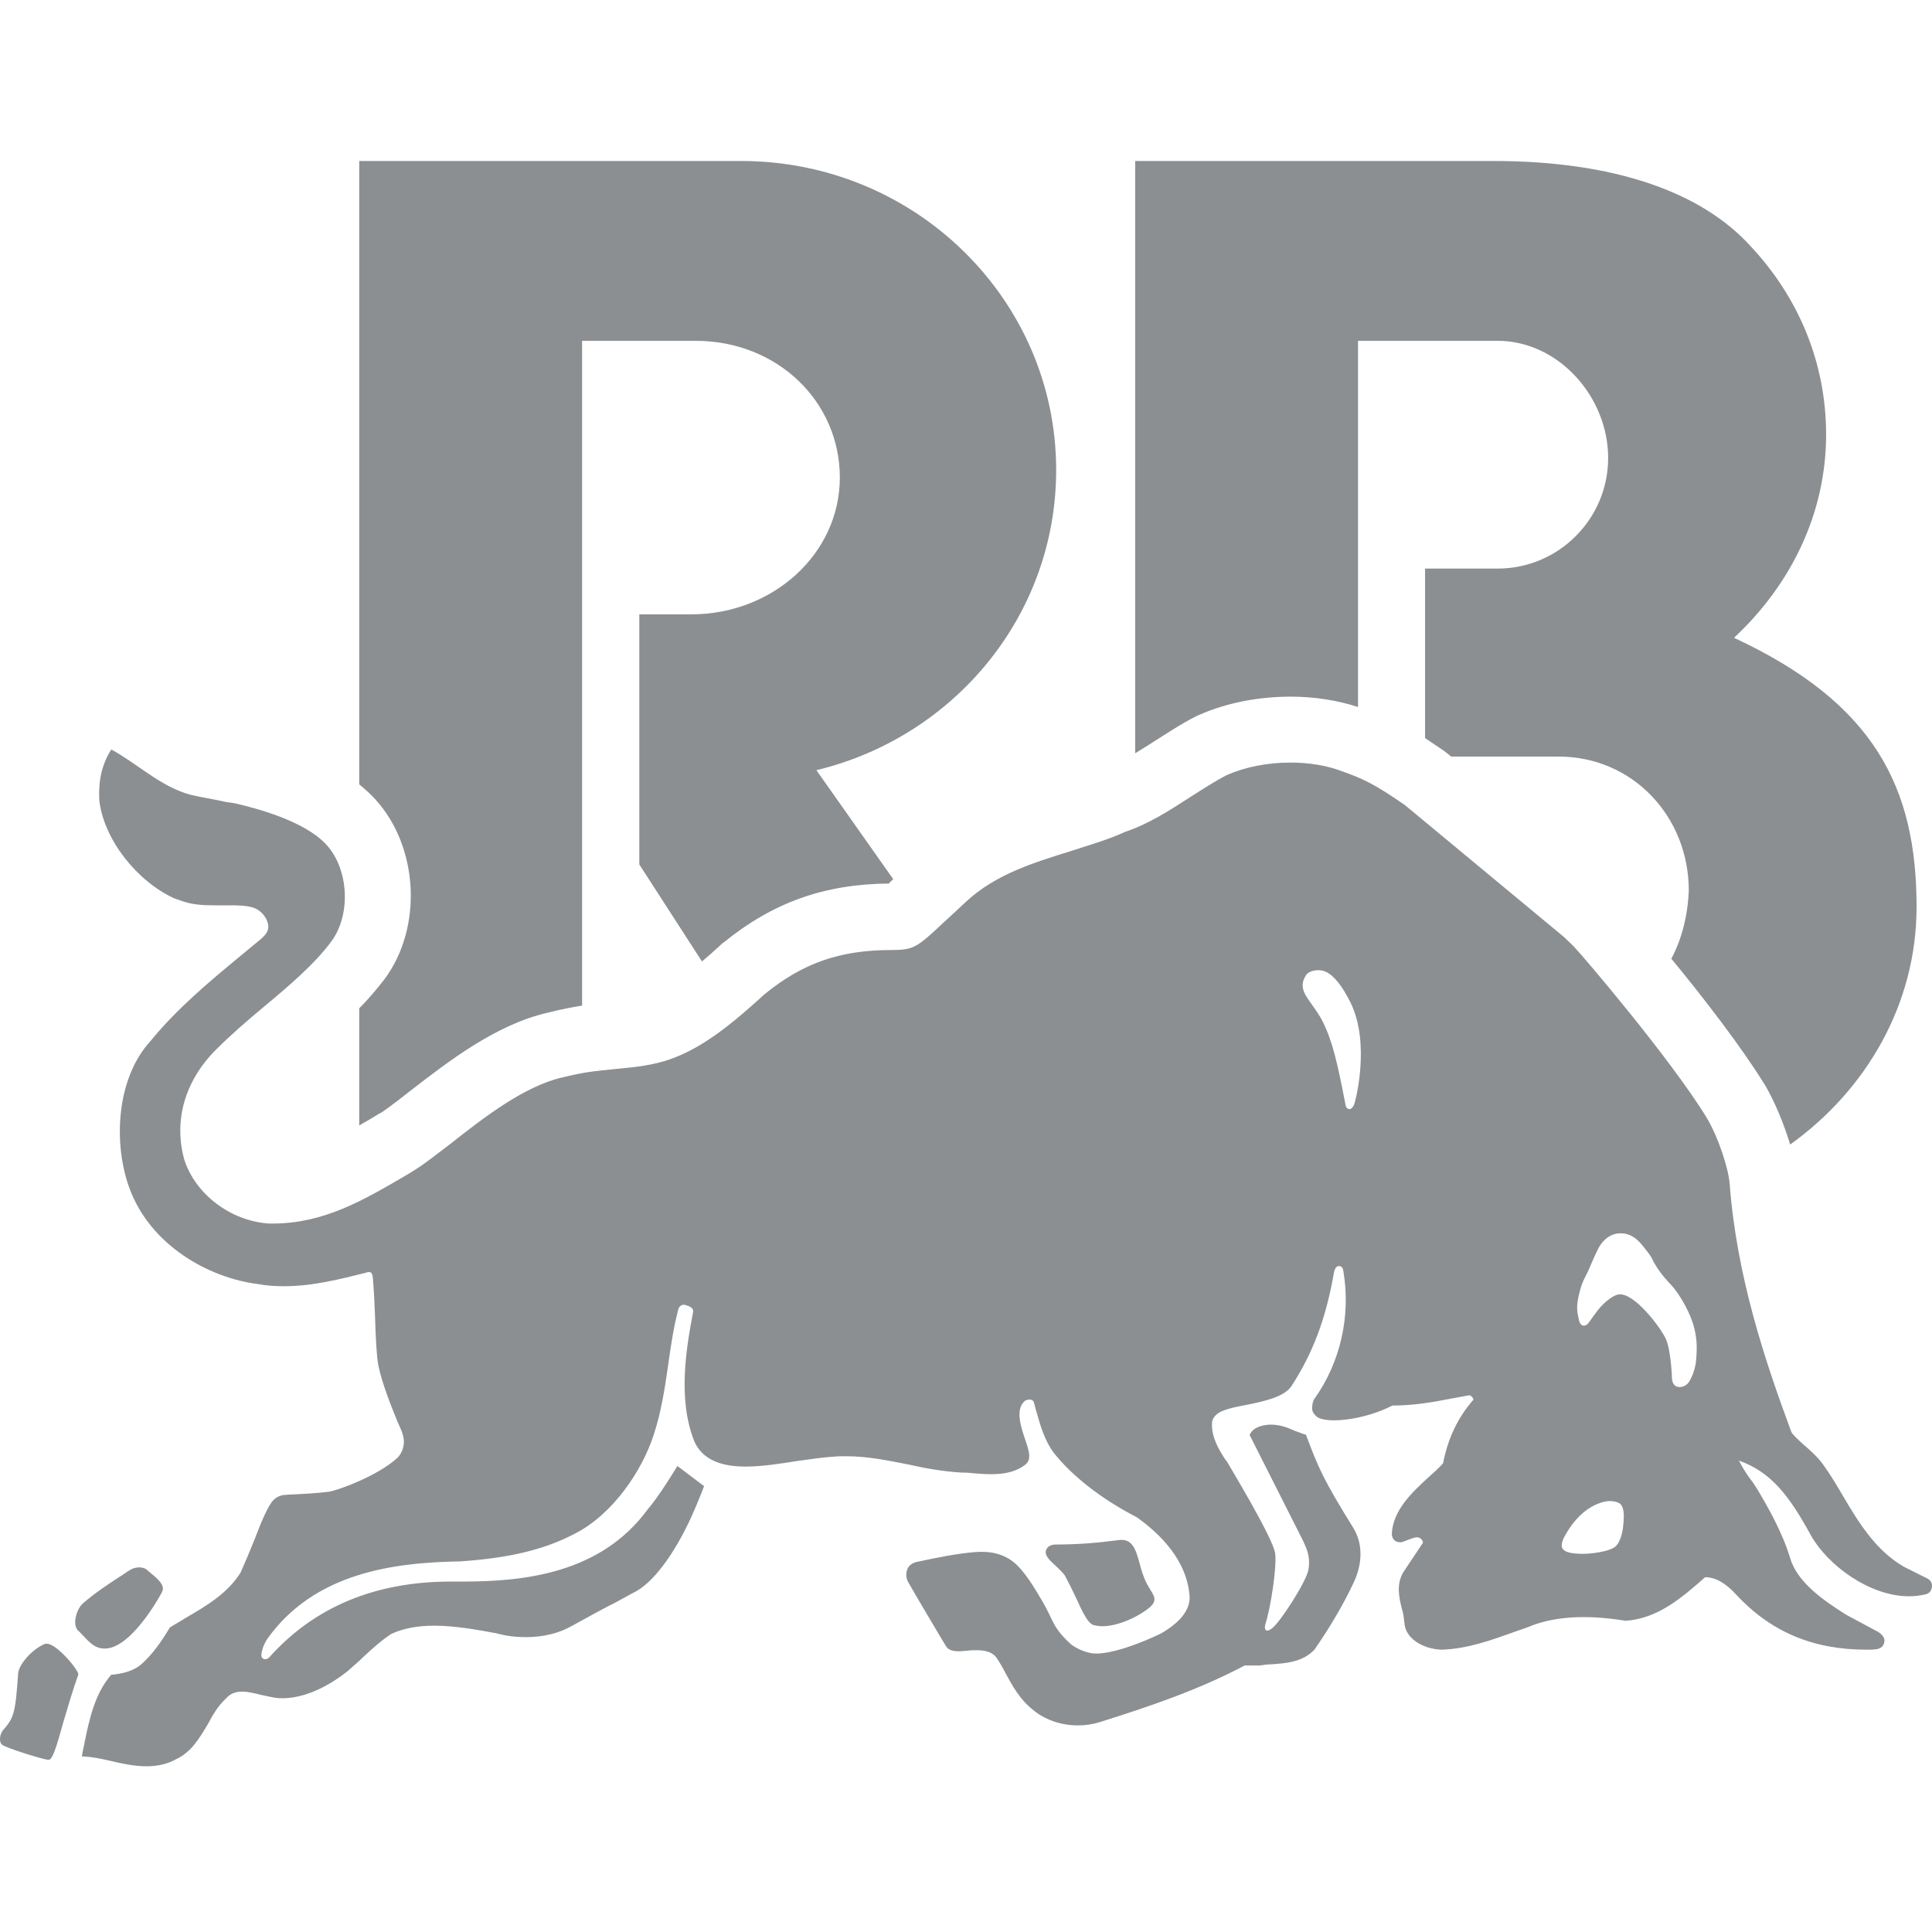
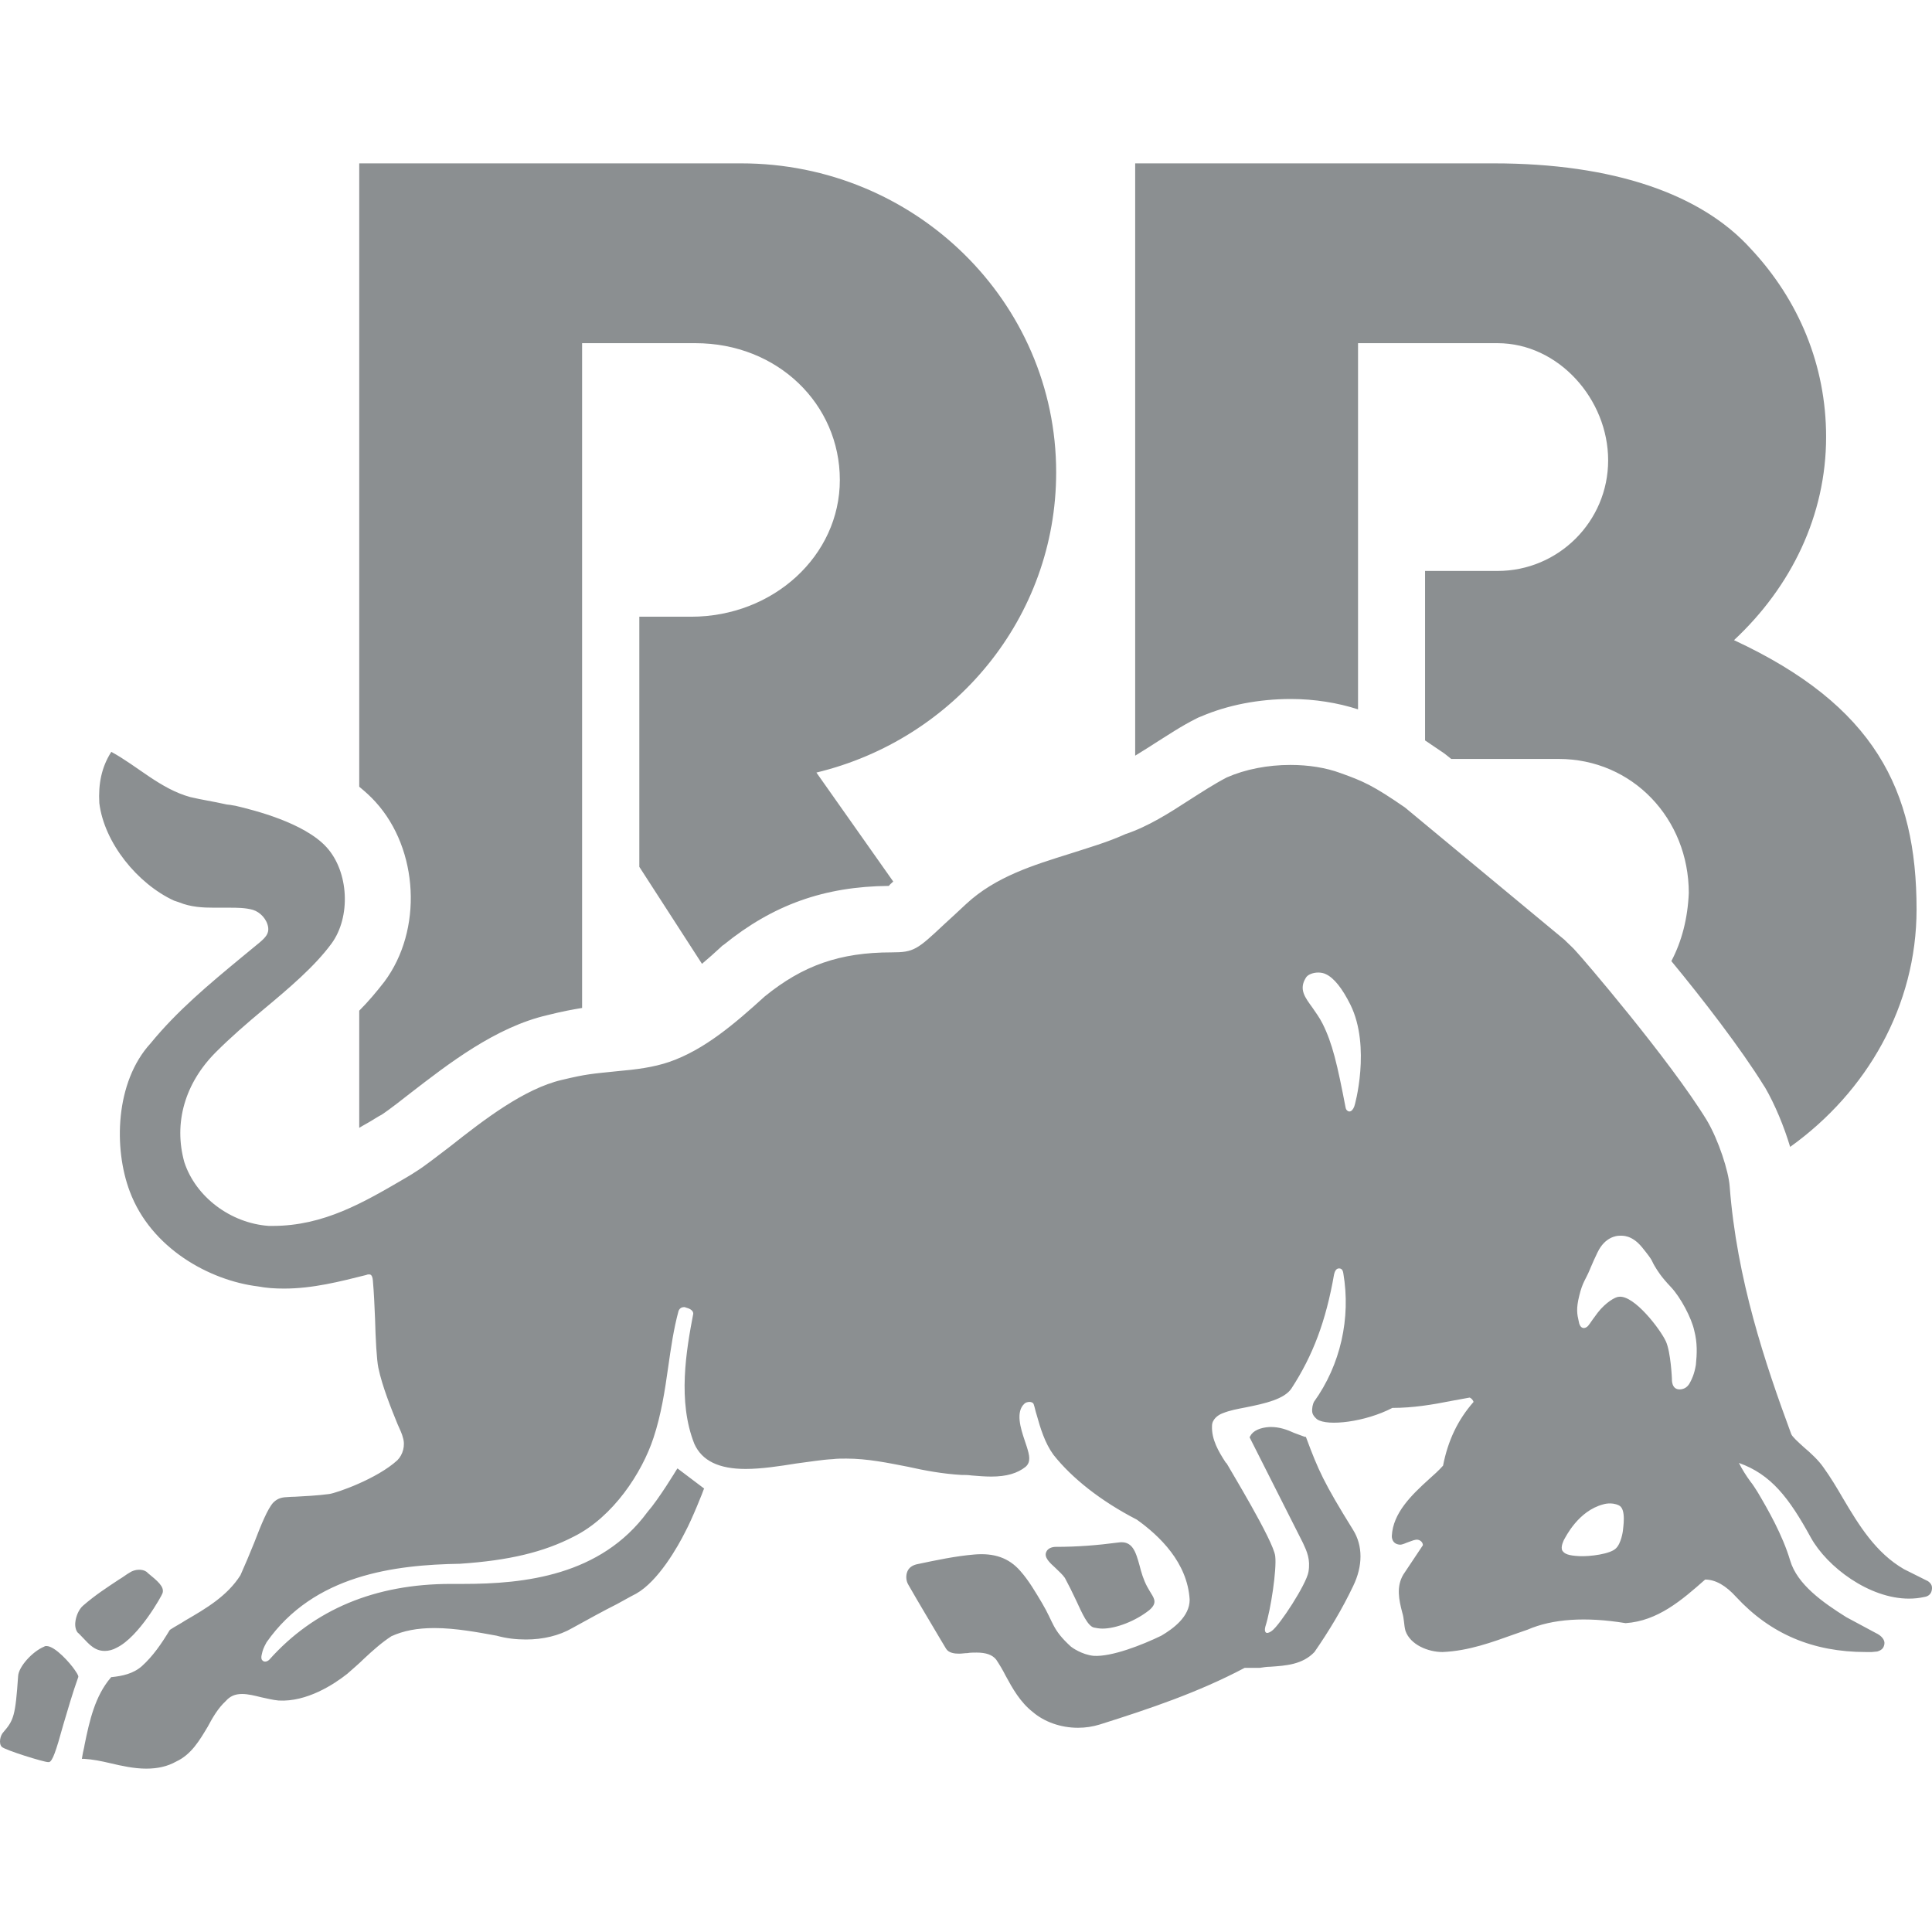
- <svg xmlns="http://www.w3.org/2000/svg" width="72" height="72" viewBox="0 0 72 72" version="1.1" id="svg1">
+ <svg xmlns="http://www.w3.org/2000/svg" width="288" height="288" viewBox="0 0 288 288" version="1.1" id="svg1">
  <defs id="defs1">
    <linearGradient id="linearGradient5">
      <stop style="stop-color:#8c25b7;stop-opacity:1;" offset="0" id="stop5" />
      <stop style="stop-color:#501563;stop-opacity:0.896;" offset="0.754" id="stop4" />
      <stop style="stop-color:#420f50;stop-opacity:0;" offset="1" id="stop3" />
    </linearGradient>
    <clipPath id="SVGID_00000031200753187932598880000001150051991276243373_">
      <rect id="use7" x="15" y="8.6" width="1020" height="332.8" style="stroke-width:3.4" />
    </clipPath>
  </defs>
-   <path style="fill:#8b8f91;stroke-width:11.56" d="m 404,184.2 c -0.8,0.5 -1.6,0.9 -2.4,1.4 v -21.5 c 1.7,-1.7 3.2,-3.5 4.6,-5.3 7.1,-9.5 6.3,-24.3 -1.6,-33 -0.9,-1 -1.9,-1.9 -3,-2.8 V 8.6 h 70.1 c 31.9,0 57.8,25.4 57.8,56.7 0,26.7 -18.7,49 -44,55.1 l 14.1,20 c -0.3,0.3 -0.6,0.5 -0.8,0.8 -11.9,0.1 -21.3,3.5 -30.3,10.8 l -0.3,0.2 -0.2,0.2 c -1.2,1.1 -2.3,2.1 -3.5,3.1 L 453,137.7 V 91.8 h 9.5 c 15.1,0 27.3,-11.2 27.3,-25.1 0,-13.9 -11.4,-25.1 -26.5,-25.1 h -20.8 v 122 c -1.8,0.3 -3.5,0.6 -6.3,1.3 -9.6,2.2 -18.3,9 -25.3,14.4 -3.8,3 -4.9,3.7 -5.2,3.9 -0.6,0.3 -1.2,0.7 -1.7,1 m 151.2,-73.7 0.4,-0.2 0.5,-0.2 c 4.9,-2.1 10.6,-3.2 16.5,-3.2 4.3,0 8.6,0.7 12.3,1.9 V 41.6 h 25.6 c 11.2,0 20.3,10.3 20.3,21.5 0,11.2 -9.1,20.3 -20.3,20.3 h -13.3 v 31.1 c 1,0.7 2.1,1.4 3.4,2.3 l 0.4,0.3 1,0.8 h 19.7 c 13.6,0 23.9,11 23.9,24.6 -0.2,4.7 -1.3,8.9 -3.2,12.5 5.7,6.9 12.8,16.1 17,22.9 l 0.2,0.3 c 1.8,3.1 3.5,7.2 4.6,10.9 14.1,-10.1 23.2,-25.9 23.2,-43.6 0,-21.9 -7.7,-37.4 -33.5,-49.4 10.5,-9.8 16.9,-22.9 16.9,-37.3 0,-13.1 -5,-25.1 -13.8,-34.5 C 647.9,14.2 631.7,8.6 609.8,8.6 H 544 v 108.7 c 1.1,-0.7 2.3,-1.4 3.5,-2.2 2.4,-1.5 4.9,-3.2 7.7,-4.6 m -22,161.9 c 1.1,2.4 2.1,4.6 3.2,4.9 0.5,0.1 1,0.2 1.6,0.2 2.5,0 6.1,-1.4 8.6,-3.4 1.4,-1.2 1,-2 0.3,-3.1 -0.2,-0.3 -0.4,-0.7 -0.7,-1.2 -0.7,-1.3 -1.1,-2.7 -1.4,-3.9 -0.7,-2.5 -1.3,-4.6 -3.9,-4.2 -3.8,0.5 -7.4,0.8 -11.5,0.8 -0.1,0 -1.3,0 -1.7,0.9 -0.5,1 0.6,2 1.7,3 0.6,0.6 1.3,1.2 1.7,1.8 0.6,1.1 1.4,2.7 2.1,4.2 m -189,8.3 c -0.1,0 -0.3,0 -0.4,0.1 -2.2,0.9 -4.7,3.7 -4.8,5.4 -0.5,7.3 -0.8,8.1 -2.7,10.3 -0.6,0.6 -0.9,2.1 -0.3,2.7 0.6,0.6 7.7,2.8 8.5,2.8 h 0.2 c 0.6,-0.2 1.2,-1.8 2.6,-6.9 0.8,-2.7 1.7,-5.8 2.7,-8.6 0.1,-0.2 0.1,-0.4 -0.6,-1.4 -0.8,-1.2 -3.6,-4.4 -5.2,-4.4 m 346,-10.3 c -0.1,0.7 -0.6,1.2 -1.4,1.3 -0.9,0.2 -1.8,0.3 -2.8,0.3 -7.3,0 -15,-5.8 -18,-11.2 -4,-7.3 -7.3,-11.6 -13.2,-13.7 v 0 c 0.6,1.2 1.3,2.3 2.1,3.4 0.5,0.6 0.9,1.3 1.3,1.9 1.9,3.2 4.6,7.9 6,12.6 1.3,4.4 6,7.7 10.3,10.4 l 5.4,2.9 c 1.1,0.5 1.7,1.3 1.6,2 -0.1,0.6 -0.3,1.1 -1.3,1.4 l -1,0.1 h -1.1 c -9.7,0 -17.5,-3.3 -23.8,-10.1 -1.9,-2.1 -3.8,-3.2 -5.7,-3.2 -4.3,3.8 -8.7,7.6 -14.6,8 -7.3,-1.2 -13.4,-0.8 -18,1.2 -0.8,0.3 -1.5,0.5 -2.3,0.8 -4.2,1.5 -8.5,3.1 -13.3,3.3 -2.6,0 -5.9,-1.3 -6.8,-3.9 -0.3,-1.1 -0.2,-2.1 -0.6,-3.4 -0.6,-2.3 -1.1,-4.7 0.2,-6.9 l 3.6,-5.4 c 0,-0.5 -0.4,-0.9 -0.9,-1 -0.5,-0.1 -1.1,0.2 -1.7,0.4 -0.6,0.2 -1.1,0.5 -1.6,0.5 -1.6,-0.1 -1.5,-1.6 -1.5,-1.6 0.2,-4.2 3.6,-7.5 6.8,-10.4 0.9,-0.8 1.8,-1.6 2.6,-2.5 0.9,-4.6 2.7,-8.4 5.6,-11.7 -0.1,-0.3 -0.3,-0.6 -0.7,-0.8 l -3.3,0.6 c -3.5,0.7 -7.1,1.3 -10.9,1.3 -5,2.6 -11.9,3.4 -13.8,2.1 0,0 -0.8,-0.6 -0.9,-1.3 -0.1,-0.7 0.1,-1.5 0.3,-1.9 4.9,-6.8 6.8,-15.4 5.4,-23.6 -0.1,-0.7 -0.4,-0.9 -0.8,-0.9 -0.6,0 -0.8,0.7 -0.9,1.1 -1.5,8.6 -3.9,14.9 -7.8,20.9 -1.3,2 -4.9,2.8 -8.4,3.5 -1.5,0.3 -2.8,0.5 -4.3,1.1 -0.8,0.3 -1.9,1.1 -1.9,2.3 -0.1,2.5 1.2,4.7 2.5,6.7 l 0.2,0.2 c 0.3,0.6 8.6,14.2 8.9,17 0.3,2.4 -0.8,9.8 -1.8,12.9 -0.3,1.1 0.2,1.2 0.3,1.2 0.2,0 0.5,-0.1 0.9,-0.4 1.4,-1 6.3,-8.5 6.7,-10.8 0.4,-2.3 -0.3,-3.8 -1,-5.3 l -9.8,-19.4 0.1,-0.2 c 0.5,-1 1.8,-1.6 3.6,-1.7 h 0.2 c 1.6,0 3,0.5 4.3,1.1 0.6,0.2 1.3,0.5 1.9,0.7 h 0.2 l 0.1,0.2 c 2.2,5.9 3.2,8.2 8.6,16.9 1.8,2.9 1.8,6.6 0,10.3 -2,4.2 -4.4,8.2 -7.1,12.1 -2.2,2.3 -5.2,2.5 -8.1,2.7 -0.6,0 -1.3,0.1 -1.9,0.2 h -2.8 c -8.5,4.5 -17.4,7.5 -26.6,10.4 -1.3,0.4 -2.6,0.6 -4,0.6 -3.2,0 -6.2,-1.1 -8.3,-2.9 -2.3,-1.8 -3.7,-4.3 -5,-6.7 -0.5,-1 -1.1,-2 -1.7,-2.9 -0.7,-0.9 -1.9,-1.3 -3.6,-1.3 -0.6,0 -1.2,0 -1.7,0.1 -0.5,0 -1,0.1 -1.5,0.1 -0.8,0 -1.9,-0.1 -2.4,-0.9 l -0.9,-1.5 c -2,-3.4 -4,-6.7 -6,-10.2 -0.5,-0.8 -0.5,-1.8 -0.2,-2.5 0.3,-0.7 0.9,-1.1 1.7,-1.3 3.8,-0.8 7.1,-1.5 10.6,-1.8 3.6,-0.3 6.3,0.6 8.4,3 1.6,1.8 2.8,3.9 4,5.9 2.2,3.7 1.8,4.8 5.3,8 0.1,0.1 2,1.5 4.2,1.7 3.3,0.2 8.9,-2 12.4,-3.7 2.2,-1.3 5.2,-3.5 5.2,-6.6 -0.4,-6.8 -5.5,-11.7 -9.7,-14.7 -6.6,-3.4 -11.9,-7.6 -15.3,-11.9 -1.6,-2.2 -2.4,-4.9 -3.1,-7.4 -0.2,-0.6 -0.3,-1.2 -0.5,-1.8 -0.1,-0.4 -0.5,-0.5 -0.8,-0.5 -0.3,0 -0.7,0.1 -0.9,0.3 -1.7,1.5 -0.7,4.6 0,6.7 l 0.3,0.9 0.1,0.3 c 0.5,1.6 0.8,2.8 -0.2,3.7 -1.5,1.2 -3.5,1.8 -6.3,1.8 -1.2,0 -2.4,-0.1 -3.6,-0.2 -0.7,-0.1 -1.3,-0.1 -1.9,-0.1 -3.4,-0.2 -6.7,-0.8 -9.8,-1.5 -3.6,-0.7 -7.4,-1.5 -11.3,-1.5 -0.9,0 -1.7,0 -2.5,0.1 -2,0.1 -4.3,0.5 -6.7,0.8 -3.1,0.5 -6.4,1 -9.3,1 -4.9,0 -8,-1.5 -9.4,-4.6 -3.1,-7.8 -1.5,-17.1 -0.2,-23.9 0,-0.7 -0.9,-1 -1.3,-1.1 -0.2,-0.1 -0.3,-0.1 -0.4,-0.1 -0.4,0 -0.8,0.2 -1,0.7 -0.9,3.3 -1.4,6.8 -1.9,10.3 -0.6,4.3 -1.3,8.8 -2.7,13 -2.1,6.4 -7.4,14.5 -14.6,18.1 -5.6,2.9 -12,4.4 -20.9,5 -12,0.2 -26.8,2 -35.5,14.4 -0.6,1.1 -0.7,1.4 -0.9,2.3 -0.1,0.4 -0.1,0.8 0.1,1 0.3,0.4 0.9,0.3 1.3,-0.1 8.2,-9.2 19.4,-13.9 33.3,-13.9 h 2.3 c 11.2,0 25.2,-1.5 33.8,-13.2 2.1,-2.4 5.3,-7.7 5.3,-7.7 l 0.2,-0.3 4.9,3.7 -0.1,0.2 c 0,0.1 -2.1,5.4 -3.4,7.8 -1.3,2.6 -4.9,9 -9,11.3 -1,0.5 -2.2,1.2 -3.5,1.9 -2.4,1.2 -5.3,2.8 -8.2,4.4 -2.4,1.4 -5.4,2.1 -8.5,2.1 -1.8,0 -3.6,-0.2 -5.4,-0.7 -3.3,-0.6 -7.5,-1.4 -11.4,-1.4 -3.2,0 -5.7,0.5 -7.9,1.5 -1.7,1.1 -3.4,2.6 -5,4.1 -1,1 -2.1,1.9 -3.1,2.8 -2.4,1.9 -7.4,5.2 -12.6,4.9 -1.1,-0.1 -2.2,-0.4 -3.2,-0.6 -1.2,-0.3 -2.4,-0.6 -3.5,-0.6 -1.3,0 -2.2,0.4 -3,1.3 -1.4,1.3 -2.4,3 -3.3,4.7 -1.5,2.5 -3,5.1 -5.8,6.4 -1.6,0.9 -3.4,1.3 -5.5,1.3 -2.2,0 -4.5,-0.5 -6.6,-1 -1.7,-0.4 -3.2,-0.7 -4.8,-0.8 h -0.4 l 0.1,-0.6 c 0.1,-0.7 0.3,-1.3 0.4,-2 0.9,-4.4 1.9,-8.9 4.8,-12.3 l 0.1,-0.1 h 0.1 c 1.9,-0.2 3.9,-0.6 5.5,-2 2,-1.8 3.6,-4.1 5.1,-6.6 l 0.1,-0.1 c 0.9,-0.6 1.9,-1.1 2.8,-1.7 3.8,-2.2 7.7,-4.5 10.1,-8.3 0.8,-1.8 1.7,-3.9 2.5,-5.9 1.3,-3.4 2.5,-6.3 3.5,-7.4 0.6,-0.6 1.2,-0.9 2.1,-1 0.4,0 1,-0.1 1.9,-0.1 1.7,-0.1 4.1,-0.2 6.3,-0.5 1.4,-0.2 8.8,-2.8 12.5,-6.2 1,-1 1.5,-2.7 1,-4.2 -0.1,-0.5 -0.5,-1.4 -1,-2.5 -1.1,-2.7 -2.8,-6.9 -3.5,-10.3 -0.3,-1.5 -0.5,-5.2 -0.6,-9 -0.1,-2.4 -0.2,-4.8 -0.4,-7 -0.1,-1.1 -0.5,-1.1 -0.7,-1.1 -0.1,0 -0.3,0 -0.5,0.1 -4.8,1.2 -9.8,2.5 -15.1,2.5 -1.7,0 -3.2,-0.1 -4.8,-0.4 -8.9,-1.1 -19.6,-7 -23.5,-17.4 -3,-7.9 -2.7,-20.1 3.8,-27.2 4.9,-6 10.8,-10.9 16.6,-15.7 1.1,-0.9 2.3,-1.9 3.4,-2.8 1.2,-1 1.7,-1.7 1.6,-2.7 -0.2,-1.6 -1.5,-2.9 -2.8,-3.3 -1.4,-0.4 -3,-0.4 -4.3,-0.4 h -1.4 -1.4 c -2.1,0 -4.3,-0.1 -6.5,-1 l -0.9,-0.3 c -6.7,-3.1 -12.8,-10.6 -13.7,-17.9 -0.2,-3.5 0.4,-6.6 2.2,-9.4 4.8,2.6 9,6.8 14.5,8.3 2.1,0.5 4.2,0.8 6.4,1.3 0.3,0.1 0.9,0.1 1.3,0.2 l 0.6,0.1 c 3.4,0.8 12.6,3.1 16.7,7.6 4.1,4.5 4.5,12.8 0.9,17.7 -3.1,4.2 -7.7,8.1 -12.5,12.1 -3,2.5 -6,5.1 -8.7,7.8 -5.7,5.7 -7.8,13 -5.8,20.2 2.1,6.4 8.5,11.2 15.5,11.7 h 0.7 c 9.4,0 16.7,-4.3 24.4,-8.8 0.7,-0.4 1.5,-0.9 2.1,-1.3 1.3,-0.8 4,-2.9 6.1,-4.5 6.2,-4.9 13.6,-10.6 20.5,-12.2 4.6,-1.1 5.4,-1.1 10.2,-1.6 3.4,-0.3 6.6,-0.7 9.5,-1.7 6.4,-2.2 12,-7 17.5,-12 7,-5.7 13.8,-8.1 23.3,-8.1 4.1,0 4.7,-0.5 9.7,-5.2 1.1,-1 2.4,-2.2 4,-3.7 5.4,-5 12.3,-7.1 19,-9.2 3.4,-1.1 6.9,-2.1 10.2,-3.6 4.2,-1.4 8.1,-3.9 11.8,-6.3 2.2,-1.4 4.5,-2.9 6.8,-4.1 3.4,-1.5 7.5,-2.3 11.7,-2.3 3.3,0 6.5,0.5 9.2,1.5 4.2,1.5 6,2.3 11.8,6.3 l 29.3,24.3 0.4,0.4 c 0.5,0.5 1.2,1.1 1.7,1.7 0.9,0.9 17.2,19.9 24,31 2.2,3.7 4,9.4 4.2,12.1 1.3,17.1 6.5,32.5 11.3,45.5 0.2,0.5 1.2,1.4 2.3,2.4 1.3,1.1 2.7,2.4 3.6,3.7 1.3,1.8 2.5,3.8 3.6,5.7 2.9,4.9 6,10 11.2,13 l 4.4,2.2 c 0.7,0.5 0.8,1 0.7,1.6 M 583.5,163 c -1.5,-3 -3,-4.9 -4.5,-5.6 -0.4,-0.2 -0.9,-0.3 -1.4,-0.3 -1,0 -2,0.4 -2.3,1 -1.3,2.1 -0.1,3.6 1.2,5.4 0.6,0.9 1.3,1.8 1.9,3 1.8,3.6 2.7,7.5 4.2,15.3 0.1,0.7 0.6,0.8 0.7,0.8 0.4,0 0.7,-0.4 0.9,-0.9 0.1,-0.1 3.1,-11 -0.7,-18.7 m 49.3,91.9 c -1.4,-0.7 -2.9,-0.2 -2.9,-0.2 -4.6,1.2 -6.9,6 -7.2,6.5 0,0 -0.7,1.3 -0.3,2 0.4,0.6 1.1,0.9 3.1,1 2,0.1 5.7,-0.4 6.7,-1.4 1,-0.9 1.3,-3.2 1.3,-3.2 0,-0.4 0.7,-4 -0.7,-4.7 m 13.8,-32.1 c -0.5,-2.3 -2.5,-6.1 -4.3,-8 -1.8,-1.9 -2.4,-2.9 -3,-3.9 -0.6,-1 -0.1,-0.7 -2.3,-3.4 -1.9,-2.3 -3.6,-2.1 -4.1,-2.1 0,0 -2,-0.1 -3.5,2.1 -0.6,0.8 -2,4.2 -2,4.2 -0.7,1.7 -1.3,2.2 -1.9,4.7 -0.6,2.4 -0.4,3.4 -0.1,4.7 0.2,1.3 0.9,1.4 1.4,1.1 0.5,-0.3 0.5,-0.6 2.1,-2.7 1.4,-1.8 3.2,-2.9 3.9,-2.9 2.8,-0.3 7.6,6 8.6,8.2 0.9,2 1.1,6.8 1.1,6.8 0,0.2 -0.1,2 1.4,2 1.3,0 1.8,-1 2,-1.4 0.2,-0.4 0.7,-1.3 1,-3.1 0.2,-2 0.3,-4 -0.3,-6.3 m -294.4,57.7 c 0.6,0.5 1.4,1.1 2.7,1.1 0.7,0 1.5,-0.2 2.2,-0.6 4.1,-2 8.3,-9.6 8.4,-10 0.4,-1.2 -1,-2.3 -2.7,-3.7 l -0.2,-0.2 c -0.8,-0.6 -2.2,-0.5 -3.1,0.1 -0.7,0.4 -1.3,0.9 -2,1.3 -2.1,1.4 -4.3,2.8 -6.6,4.8 -0.8,0.7 -1.3,2 -1.4,3 -0.1,0.8 0.1,1.5 0.4,1.9 0.3,0.2 1.9,2 2.3,2.3" clip-path="url(#SVGID_00000031200753187932598880000001150051991276243373_)" id="path36" transform="matrix(0.2030686,0,0,0.2030686,-68.16465,4.253609)" />
+   <path style="fill:#8b8f91;stroke-width:11.56" d="m 404,184.2 c -0.8,0.5 -1.6,0.9 -2.4,1.4 v -21.5 c 1.7,-1.7 3.2,-3.5 4.6,-5.3 7.1,-9.5 6.3,-24.3 -1.6,-33 -0.9,-1 -1.9,-1.9 -3,-2.8 V 8.6 h 70.1 c 31.9,0 57.8,25.4 57.8,56.7 0,26.7 -18.7,49 -44,55.1 l 14.1,20 c -0.3,0.3 -0.6,0.5 -0.8,0.8 -11.9,0.1 -21.3,3.5 -30.3,10.8 l -0.3,0.2 -0.2,0.2 c -1.2,1.1 -2.3,2.1 -3.5,3.1 L 453,137.7 V 91.8 h 9.5 c 15.1,0 27.3,-11.2 27.3,-25.1 0,-13.9 -11.4,-25.1 -26.5,-25.1 h -20.8 v 122 c -1.8,0.3 -3.5,0.6 -6.3,1.3 -9.6,2.2 -18.3,9 -25.3,14.4 -3.8,3 -4.9,3.7 -5.2,3.9 -0.6,0.3 -1.2,0.7 -1.7,1 m 151.2,-73.7 0.4,-0.2 0.5,-0.2 c 4.9,-2.1 10.6,-3.2 16.5,-3.2 4.3,0 8.6,0.7 12.3,1.9 V 41.6 h 25.6 c 11.2,0 20.3,10.3 20.3,21.5 0,11.2 -9.1,20.3 -20.3,20.3 h -13.3 v 31.1 c 1,0.7 2.1,1.4 3.4,2.3 l 0.4,0.3 1,0.8 h 19.7 c 13.6,0 23.9,11 23.9,24.6 -0.2,4.7 -1.3,8.9 -3.2,12.5 5.7,6.9 12.8,16.1 17,22.9 l 0.2,0.3 c 1.8,3.1 3.5,7.2 4.6,10.9 14.1,-10.1 23.2,-25.9 23.2,-43.6 0,-21.9 -7.7,-37.4 -33.5,-49.4 10.5,-9.8 16.9,-22.9 16.9,-37.3 0,-13.1 -5,-25.1 -13.8,-34.5 C 647.9,14.2 631.7,8.6 609.8,8.6 H 544 v 108.7 c 1.1,-0.7 2.3,-1.4 3.5,-2.2 2.4,-1.5 4.9,-3.2 7.7,-4.6 m -22,161.9 c 1.1,2.4 2.1,4.6 3.2,4.9 0.5,0.1 1,0.2 1.6,0.2 2.5,0 6.1,-1.4 8.6,-3.4 1.4,-1.2 1,-2 0.3,-3.1 -0.2,-0.3 -0.4,-0.7 -0.7,-1.2 -0.7,-1.3 -1.1,-2.7 -1.4,-3.9 -0.7,-2.5 -1.3,-4.6 -3.9,-4.2 -3.8,0.5 -7.4,0.8 -11.5,0.8 -0.1,0 -1.3,0 -1.7,0.9 -0.5,1 0.6,2 1.7,3 0.6,0.6 1.3,1.2 1.7,1.8 0.6,1.1 1.4,2.7 2.1,4.2 m -189,8.3 c -0.1,0 -0.3,0 -0.4,0.1 -2.2,0.9 -4.7,3.7 -4.8,5.4 -0.5,7.3 -0.8,8.1 -2.7,10.3 -0.6,0.6 -0.9,2.1 -0.3,2.7 0.6,0.6 7.7,2.8 8.5,2.8 h 0.2 c 0.6,-0.2 1.2,-1.8 2.6,-6.9 0.8,-2.7 1.7,-5.8 2.7,-8.6 0.1,-0.2 0.1,-0.4 -0.6,-1.4 -0.8,-1.2 -3.6,-4.4 -5.2,-4.4 m 346,-10.3 c -0.1,0.7 -0.6,1.2 -1.4,1.3 -0.9,0.2 -1.8,0.3 -2.8,0.3 -7.3,0 -15,-5.8 -18,-11.2 -4,-7.3 -7.3,-11.6 -13.2,-13.7 v 0 c 0.6,1.2 1.3,2.3 2.1,3.4 0.5,0.6 0.9,1.3 1.3,1.9 1.9,3.2 4.6,7.9 6,12.6 1.3,4.4 6,7.7 10.3,10.4 l 5.4,2.9 c 1.1,0.5 1.7,1.3 1.6,2 -0.1,0.6 -0.3,1.1 -1.3,1.4 l -1,0.1 h -1.1 c -9.7,0 -17.5,-3.3 -23.8,-10.1 -1.9,-2.1 -3.8,-3.2 -5.7,-3.2 -4.3,3.8 -8.7,7.6 -14.6,8 -7.3,-1.2 -13.4,-0.8 -18,1.2 -0.8,0.3 -1.5,0.5 -2.3,0.8 -4.2,1.5 -8.5,3.1 -13.3,3.3 -2.6,0 -5.9,-1.3 -6.8,-3.9 -0.3,-1.1 -0.2,-2.1 -0.6,-3.4 -0.6,-2.3 -1.1,-4.7 0.2,-6.9 l 3.6,-5.4 c 0,-0.5 -0.4,-0.9 -0.9,-1 -0.5,-0.1 -1.1,0.2 -1.7,0.4 -0.6,0.2 -1.1,0.5 -1.6,0.5 -1.6,-0.1 -1.5,-1.6 -1.5,-1.6 0.2,-4.2 3.6,-7.5 6.8,-10.4 0.9,-0.8 1.8,-1.6 2.6,-2.5 0.9,-4.6 2.7,-8.4 5.6,-11.7 -0.1,-0.3 -0.3,-0.6 -0.7,-0.8 l -3.3,0.6 c -3.5,0.7 -7.1,1.3 -10.9,1.3 -5,2.6 -11.9,3.4 -13.8,2.1 0,0 -0.8,-0.6 -0.9,-1.3 -0.1,-0.7 0.1,-1.5 0.3,-1.9 4.9,-6.8 6.8,-15.4 5.4,-23.6 -0.1,-0.7 -0.4,-0.9 -0.8,-0.9 -0.6,0 -0.8,0.7 -0.9,1.1 -1.5,8.6 -3.9,14.9 -7.8,20.9 -1.3,2 -4.9,2.8 -8.4,3.5 -1.5,0.3 -2.8,0.5 -4.3,1.1 -0.8,0.3 -1.9,1.1 -1.9,2.3 -0.1,2.5 1.2,4.7 2.5,6.7 l 0.2,0.2 c 0.3,0.6 8.6,14.2 8.9,17 0.3,2.4 -0.8,9.8 -1.8,12.9 -0.3,1.1 0.2,1.2 0.3,1.2 0.2,0 0.5,-0.1 0.9,-0.4 1.4,-1 6.3,-8.5 6.7,-10.8 0.4,-2.3 -0.3,-3.8 -1,-5.3 l -9.8,-19.4 0.1,-0.2 c 0.5,-1 1.8,-1.6 3.6,-1.7 h 0.2 c 1.6,0 3,0.5 4.3,1.1 0.6,0.2 1.3,0.5 1.9,0.7 h 0.2 l 0.1,0.2 c 2.2,5.9 3.2,8.2 8.6,16.9 1.8,2.9 1.8,6.6 0,10.3 -2,4.2 -4.4,8.2 -7.1,12.1 -2.2,2.3 -5.2,2.5 -8.1,2.7 -0.6,0 -1.3,0.1 -1.9,0.2 h -2.8 c -8.5,4.5 -17.4,7.5 -26.6,10.4 -1.3,0.4 -2.6,0.6 -4,0.6 -3.2,0 -6.2,-1.1 -8.3,-2.9 -2.3,-1.8 -3.7,-4.3 -5,-6.7 -0.5,-1 -1.1,-2 -1.7,-2.9 -0.7,-0.9 -1.9,-1.3 -3.6,-1.3 -0.6,0 -1.2,0 -1.7,0.1 -0.5,0 -1,0.1 -1.5,0.1 -0.8,0 -1.9,-0.1 -2.4,-0.9 l -0.9,-1.5 c -2,-3.4 -4,-6.7 -6,-10.2 -0.5,-0.8 -0.5,-1.8 -0.2,-2.5 0.3,-0.7 0.9,-1.1 1.7,-1.3 3.8,-0.8 7.1,-1.5 10.6,-1.8 3.6,-0.3 6.3,0.6 8.4,3 1.6,1.8 2.8,3.9 4,5.9 2.2,3.7 1.8,4.8 5.3,8 0.1,0.1 2,1.5 4.2,1.7 3.3,0.2 8.9,-2 12.4,-3.7 2.2,-1.3 5.2,-3.5 5.2,-6.6 -0.4,-6.8 -5.5,-11.7 -9.7,-14.7 -6.6,-3.4 -11.9,-7.6 -15.3,-11.9 -1.6,-2.2 -2.4,-4.9 -3.1,-7.4 -0.2,-0.6 -0.3,-1.2 -0.5,-1.8 -0.1,-0.4 -0.5,-0.5 -0.8,-0.5 -0.3,0 -0.7,0.1 -0.9,0.3 -1.7,1.5 -0.7,4.6 0,6.7 l 0.3,0.9 0.1,0.3 c 0.5,1.6 0.8,2.8 -0.2,3.7 -1.5,1.2 -3.5,1.8 -6.3,1.8 -1.2,0 -2.4,-0.1 -3.6,-0.2 -0.7,-0.1 -1.3,-0.1 -1.9,-0.1 -3.4,-0.2 -6.7,-0.8 -9.8,-1.5 -3.6,-0.7 -7.4,-1.5 -11.3,-1.5 -0.9,0 -1.7,0 -2.5,0.1 -2,0.1 -4.3,0.5 -6.7,0.8 -3.1,0.5 -6.4,1 -9.3,1 -4.9,0 -8,-1.5 -9.4,-4.6 -3.1,-7.8 -1.5,-17.1 -0.2,-23.9 0,-0.7 -0.9,-1 -1.3,-1.1 -0.2,-0.1 -0.3,-0.1 -0.4,-0.1 -0.4,0 -0.8,0.2 -1,0.7 -0.9,3.3 -1.4,6.8 -1.9,10.3 -0.6,4.3 -1.3,8.8 -2.7,13 -2.1,6.4 -7.4,14.5 -14.6,18.1 -5.6,2.9 -12,4.4 -20.9,5 -12,0.2 -26.8,2 -35.5,14.4 -0.6,1.1 -0.7,1.4 -0.9,2.3 -0.1,0.4 -0.1,0.8 0.1,1 0.3,0.4 0.9,0.3 1.3,-0.1 8.2,-9.2 19.4,-13.9 33.3,-13.9 h 2.3 c 11.2,0 25.2,-1.5 33.8,-13.2 2.1,-2.4 5.3,-7.7 5.3,-7.7 l 0.2,-0.3 4.9,3.7 -0.1,0.2 c 0,0.1 -2.1,5.4 -3.4,7.8 -1.3,2.6 -4.9,9 -9,11.3 -1,0.5 -2.2,1.2 -3.5,1.9 -2.4,1.2 -5.3,2.8 -8.2,4.4 -2.4,1.4 -5.4,2.1 -8.5,2.1 -1.8,0 -3.6,-0.2 -5.4,-0.7 -3.3,-0.6 -7.5,-1.4 -11.4,-1.4 -3.2,0 -5.7,0.5 -7.9,1.5 -1.7,1.1 -3.4,2.6 -5,4.1 -1,1 -2.1,1.9 -3.1,2.8 -2.4,1.9 -7.4,5.2 -12.6,4.9 -1.1,-0.1 -2.2,-0.4 -3.2,-0.6 -1.2,-0.3 -2.4,-0.6 -3.5,-0.6 -1.3,0 -2.2,0.4 -3,1.3 -1.4,1.3 -2.4,3 -3.3,4.7 -1.5,2.5 -3,5.1 -5.8,6.4 -1.6,0.9 -3.4,1.3 -5.5,1.3 -2.2,0 -4.5,-0.5 -6.6,-1 -1.7,-0.4 -3.2,-0.7 -4.8,-0.8 h -0.4 l 0.1,-0.6 c 0.1,-0.7 0.3,-1.3 0.4,-2 0.9,-4.4 1.9,-8.9 4.8,-12.3 l 0.1,-0.1 h 0.1 c 1.9,-0.2 3.9,-0.6 5.5,-2 2,-1.8 3.6,-4.1 5.1,-6.6 l 0.1,-0.1 c 0.9,-0.6 1.9,-1.1 2.8,-1.7 3.8,-2.2 7.7,-4.5 10.1,-8.3 0.8,-1.8 1.7,-3.9 2.5,-5.9 1.3,-3.4 2.5,-6.3 3.5,-7.4 0.6,-0.6 1.2,-0.9 2.1,-1 0.4,0 1,-0.1 1.9,-0.1 1.7,-0.1 4.1,-0.2 6.3,-0.5 1.4,-0.2 8.8,-2.8 12.5,-6.2 1,-1 1.5,-2.7 1,-4.2 -0.1,-0.5 -0.5,-1.4 -1,-2.5 -1.1,-2.7 -2.8,-6.9 -3.5,-10.3 -0.3,-1.5 -0.5,-5.2 -0.6,-9 -0.1,-2.4 -0.2,-4.8 -0.4,-7 -0.1,-1.1 -0.5,-1.1 -0.7,-1.1 -0.1,0 -0.3,0 -0.5,0.1 -4.8,1.2 -9.8,2.5 -15.1,2.5 -1.7,0 -3.2,-0.1 -4.8,-0.4 -8.9,-1.1 -19.6,-7 -23.5,-17.4 -3,-7.9 -2.7,-20.1 3.8,-27.2 4.9,-6 10.8,-10.9 16.6,-15.7 1.1,-0.9 2.3,-1.9 3.4,-2.8 1.2,-1 1.7,-1.7 1.6,-2.7 -0.2,-1.6 -1.5,-2.9 -2.8,-3.3 -1.4,-0.4 -3,-0.4 -4.3,-0.4 h -1.4 -1.4 c -2.1,0 -4.3,-0.1 -6.5,-1 l -0.9,-0.3 c -6.7,-3.1 -12.8,-10.6 -13.7,-17.9 -0.2,-3.5 0.4,-6.6 2.2,-9.4 4.8,2.6 9,6.8 14.5,8.3 2.1,0.5 4.2,0.8 6.4,1.3 0.3,0.1 0.9,0.1 1.3,0.2 l 0.6,0.1 c 3.4,0.8 12.6,3.1 16.7,7.6 4.1,4.5 4.5,12.8 0.9,17.7 -3.1,4.2 -7.7,8.1 -12.5,12.1 -3,2.5 -6,5.1 -8.7,7.8 -5.7,5.7 -7.8,13 -5.8,20.2 2.1,6.4 8.5,11.2 15.5,11.7 h 0.7 c 9.4,0 16.7,-4.3 24.4,-8.8 0.7,-0.4 1.5,-0.9 2.1,-1.3 1.3,-0.8 4,-2.9 6.1,-4.5 6.2,-4.9 13.6,-10.6 20.5,-12.2 4.6,-1.1 5.4,-1.1 10.2,-1.6 3.4,-0.3 6.6,-0.7 9.5,-1.7 6.4,-2.2 12,-7 17.5,-12 7,-5.7 13.8,-8.1 23.3,-8.1 4.1,0 4.7,-0.5 9.7,-5.2 1.1,-1 2.4,-2.2 4,-3.7 5.4,-5 12.3,-7.1 19,-9.2 3.4,-1.1 6.9,-2.1 10.2,-3.6 4.2,-1.4 8.1,-3.9 11.8,-6.3 2.2,-1.4 4.5,-2.9 6.8,-4.1 3.4,-1.5 7.5,-2.3 11.7,-2.3 3.3,0 6.5,0.5 9.2,1.5 4.2,1.5 6,2.3 11.8,6.3 l 29.3,24.3 0.4,0.4 c 0.5,0.5 1.2,1.1 1.7,1.7 0.9,0.9 17.2,19.9 24,31 2.2,3.7 4,9.4 4.2,12.1 1.3,17.1 6.5,32.5 11.3,45.5 0.2,0.5 1.2,1.4 2.3,2.4 1.3,1.1 2.7,2.4 3.6,3.7 1.3,1.8 2.5,3.8 3.6,5.7 2.9,4.9 6,10 11.2,13 l 4.4,2.2 c 0.7,0.5 0.8,1 0.7,1.6 M 583.5,163 c -1.5,-3 -3,-4.9 -4.5,-5.6 -0.4,-0.2 -0.9,-0.3 -1.4,-0.3 -1,0 -2,0.4 -2.3,1 -1.3,2.1 -0.1,3.6 1.2,5.4 0.6,0.9 1.3,1.8 1.9,3 1.8,3.6 2.7,7.5 4.2,15.3 0.1,0.7 0.6,0.8 0.7,0.8 0.4,0 0.7,-0.4 0.9,-0.9 0.1,-0.1 3.1,-11 -0.7,-18.7 m 49.3,91.9 c -1.4,-0.7 -2.9,-0.2 -2.9,-0.2 -4.6,1.2 -6.9,6 -7.2,6.5 0,0 -0.7,1.3 -0.3,2 0.4,0.6 1.1,0.9 3.1,1 2,0.1 5.7,-0.4 6.7,-1.4 1,-0.9 1.3,-3.2 1.3,-3.2 0,-0.4 0.7,-4 -0.7,-4.7 m 13.8,-32.1 c -0.5,-2.3 -2.5,-6.1 -4.3,-8 -1.8,-1.9 -2.4,-2.9 -3,-3.9 -0.6,-1 -0.1,-0.7 -2.3,-3.4 -1.9,-2.3 -3.6,-2.1 -4.1,-2.1 0,0 -2,-0.1 -3.5,2.1 -0.6,0.8 -2,4.2 -2,4.2 -0.7,1.7 -1.3,2.2 -1.9,4.7 -0.6,2.4 -0.4,3.4 -0.1,4.7 0.2,1.3 0.9,1.4 1.4,1.1 0.5,-0.3 0.5,-0.6 2.1,-2.7 1.4,-1.8 3.2,-2.9 3.9,-2.9 2.8,-0.3 7.6,6 8.6,8.2 0.9,2 1.1,6.8 1.1,6.8 0,0.2 -0.1,2 1.4,2 1.3,0 1.8,-1 2,-1.4 0.2,-0.4 0.7,-1.3 1,-3.1 0.2,-2 0.3,-4 -0.3,-6.3 m -294.4,57.7 c 0.6,0.5 1.4,1.1 2.7,1.1 0.7,0 1.5,-0.2 2.2,-0.6 4.1,-2 8.3,-9.6 8.4,-10 0.4,-1.2 -1,-2.3 -2.7,-3.7 l -0.2,-0.2 c -0.8,-0.6 -2.2,-0.5 -3.1,0.1 -0.7,0.4 -1.3,0.9 -2,1.3 -2.1,1.4 -4.3,2.8 -6.6,4.8 -0.8,0.7 -1.3,2 -1.4,3 -0.1,0.8 0.1,1.5 0.4,1.9 0.3,0.2 1.9,2 2.3,2.3" clip-path="url(#SVGID_00000031200753187932598880000001150051991276243373_)" id="path36" transform="matrix(0.8122746,0,0,0.8122746,-272.6586,17.36644)" />
</svg>
